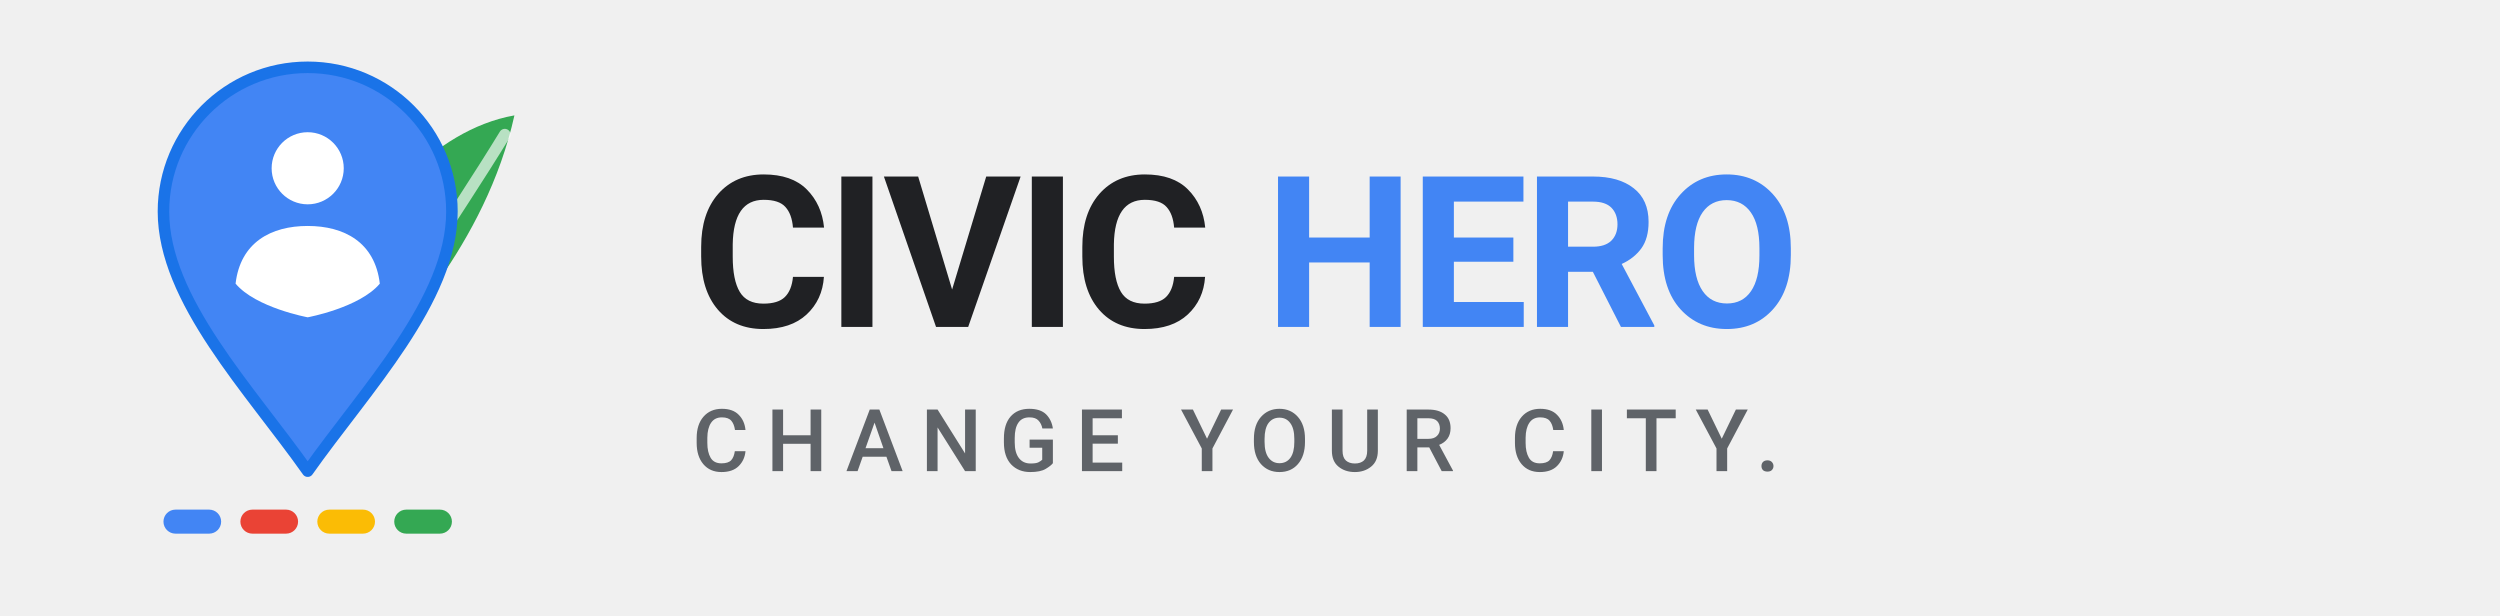
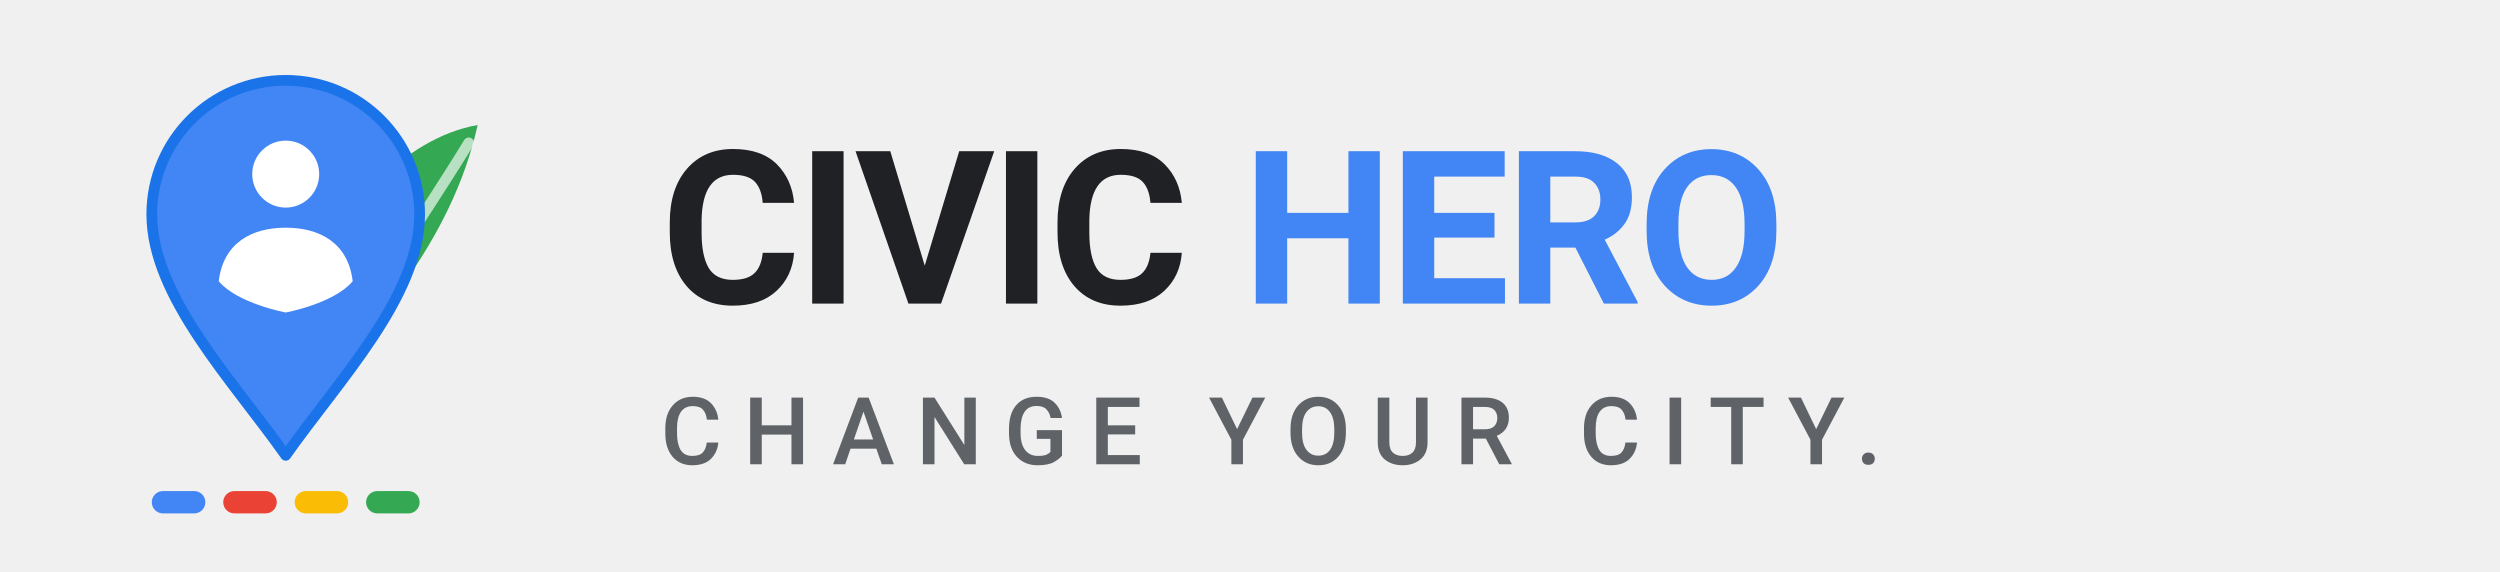
- <svg xmlns="http://www.w3.org/2000/svg" viewBox="0 0 260 64" fill="none">
-   <g transform="translate(4, 0)">
+ <svg xmlns="http://www.w3.org/2000/svg" viewBox="0 0 280 64" fill="none">
+   <g transform="translate(4, 2)">
    <rect x="13" y="53" width="6" height="2.5" rx="1.25" fill="#4285F4" />
    <rect x="21" y="53" width="6" height="2.5" rx="1.25" fill="#EA4335" />
    <rect x="29" y="53" width="6" height="2.5" rx="1.25" fill="#FBBC05" />
    <rect x="37" y="53" width="6" height="2.5" rx="1.25" fill="#34A853" />
    <path d="M33 40 C37 35 46.5 25.5 49.5 12 C41 13.5 34 22 31 29 C29.5 32.5 31.5 37.5 33 40 Z" fill="#34A853" />
    <path d="M33.5 38.5 C36.5 32 43 23 48.5 14" stroke="#FFFFFF" stroke-width="1.2" stroke-linecap="round" opacity="0.65" />
    <path d="M28 7 C36.284 7 43 13.716 43 22 C43 31.2 34 40.5 28 49 C22 40.5 13 31.2 13 22 C13 13.716 19.716 7 28 7 Z" fill="#4285F4" stroke="#1A73E8" stroke-width="1.2" stroke-linejoin="round" />
    <circle cx="28" cy="17.5" r="3.75" fill="#FFFFFF" />
    <path d="M20.5 29.5 C21 25.2 24.2 23.5 28 23.5 C31.8 23.5 35 25.2 35.5 29.5 C33.4 32 28 33 28 33 C28 33 22.6 32 20.5 29.5 Z" fill="#FFFFFF" />
  </g>
-   <text x="72" y="34" font-family="'Roboto', 'Google Sans', -apple-system, sans-serif" font-weight="700" font-size="22" letter-spacing="-0.5">
+   <text x="74" y="34" font-family="'Roboto', 'Google Sans', -apple-system, sans-serif" font-weight="700" font-size="24" letter-spacing="-0.5">
    <tspan fill="#202124">CIVIC</tspan>
    <tspan fill="#4285F4">HERO</tspan>
  </text>
-   <text x="72" y="49" font-family="'Roboto', 'Google Sans', -apple-system, sans-serif" font-weight="500" font-size="9" letter-spacing="1.8" fill="#5F6368">
+   <text x="74" y="52" font-family="'Roboto', 'Google Sans', -apple-system, sans-serif" font-weight="500" font-size="10.5" letter-spacing="2.4" fill="#5F6368">
    CHANGE YOUR CITY.
  </text>
</svg>
